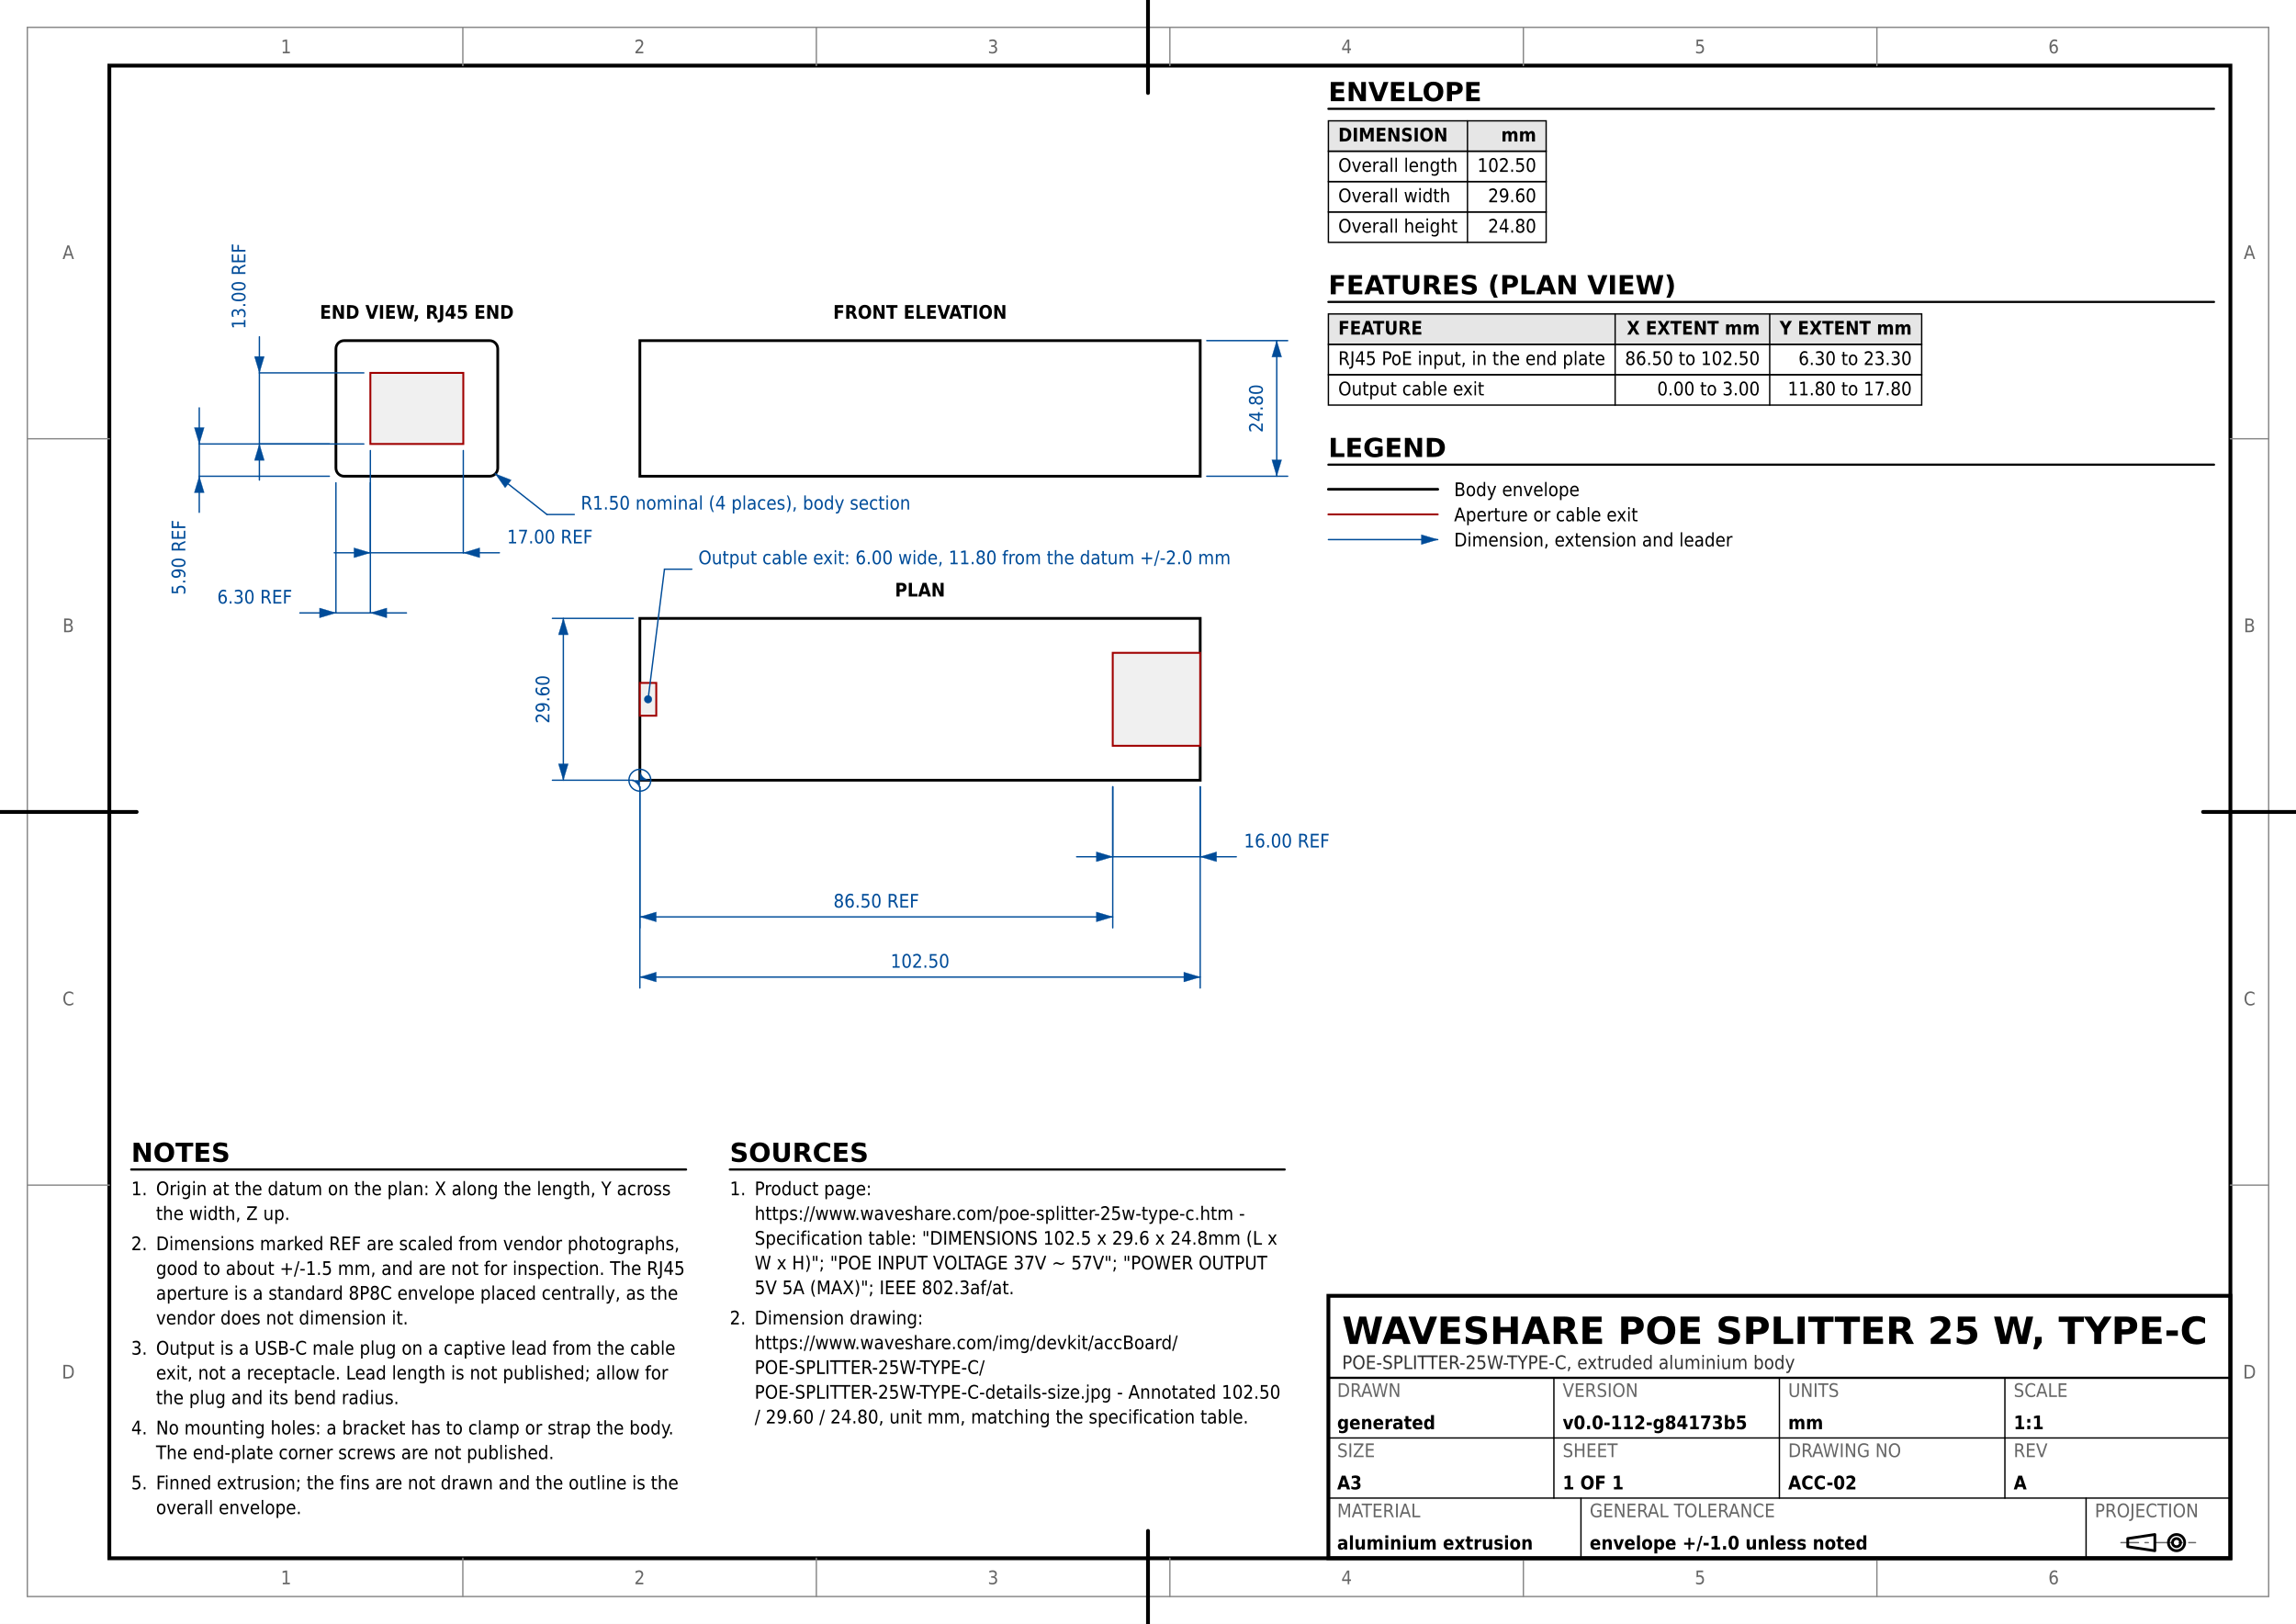
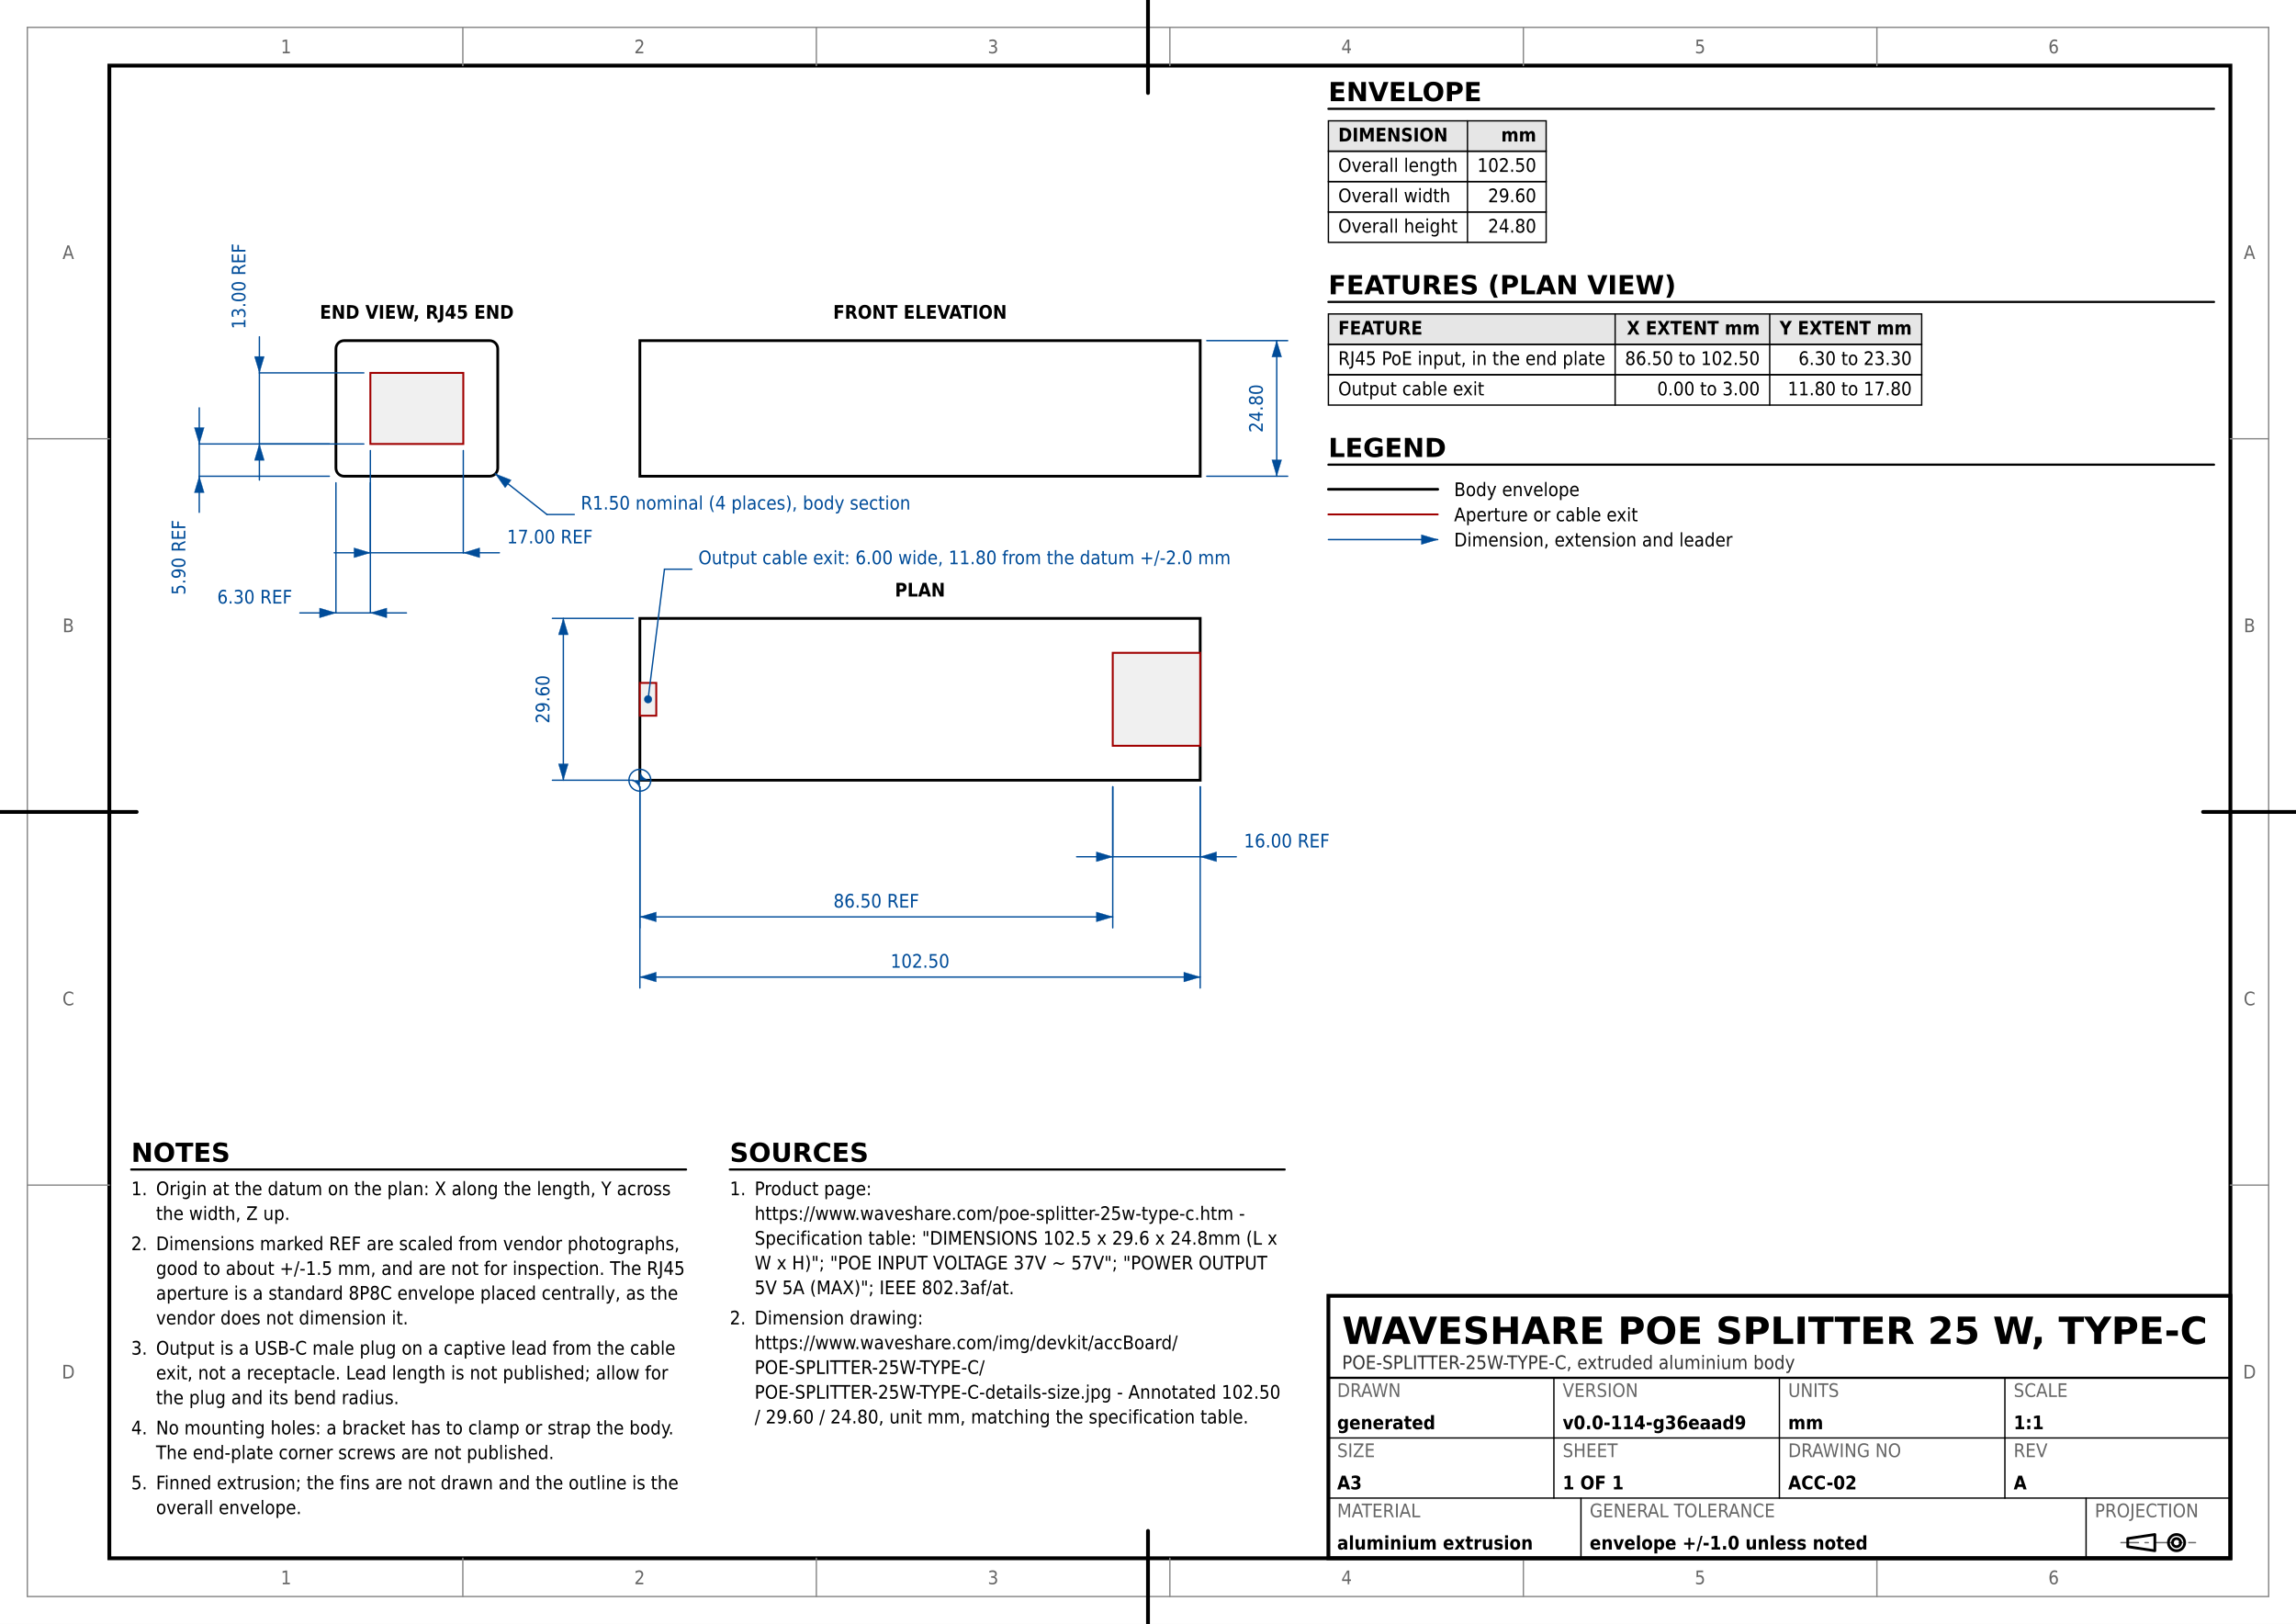
<svg xmlns="http://www.w3.org/2000/svg" version="1.1" width="420mm" height="297mm" viewBox="0 0 420 297">
  <rect width="100%" height="100%" fill="#ffffff" />
  <rect x="5" y="5" width="410" height="287" fill="none" stroke="#888888" stroke-width="0.25" />
  <rect x="20" y="12" width="388" height="273" fill="none" stroke="#000000" stroke-width="0.7" />
  <text x="52.333" y="289.75" font-family="DejaVu Sans Condensed, DejaVu Sans, Liberation Sans, sans-serif" font-size="3.429" fill="#666666" text-anchor="middle">1</text>
  <text x="52.333" y="9.75" font-family="DejaVu Sans Condensed, DejaVu Sans, Liberation Sans, sans-serif" font-size="3.429" fill="#666666" text-anchor="middle">1</text>
  <line x1="84.667" y1="292" x2="84.667" y2="285" stroke="#888888" stroke-width="0.25" stroke-linecap="round" />
  <line x1="84.667" y1="12" x2="84.667" y2="5" stroke="#888888" stroke-width="0.25" stroke-linecap="round" />
  <text x="117" y="289.75" font-family="DejaVu Sans Condensed, DejaVu Sans, Liberation Sans, sans-serif" font-size="3.429" fill="#666666" text-anchor="middle">2</text>
  <text x="117" y="9.75" font-family="DejaVu Sans Condensed, DejaVu Sans, Liberation Sans, sans-serif" font-size="3.429" fill="#666666" text-anchor="middle">2</text>
  <line x1="149.333" y1="292" x2="149.333" y2="285" stroke="#888888" stroke-width="0.25" stroke-linecap="round" />
  <line x1="149.333" y1="12" x2="149.333" y2="5" stroke="#888888" stroke-width="0.25" stroke-linecap="round" />
  <text x="181.667" y="289.75" font-family="DejaVu Sans Condensed, DejaVu Sans, Liberation Sans, sans-serif" font-size="3.429" fill="#666666" text-anchor="middle">3</text>
  <text x="181.667" y="9.75" font-family="DejaVu Sans Condensed, DejaVu Sans, Liberation Sans, sans-serif" font-size="3.429" fill="#666666" text-anchor="middle">3</text>
  <line x1="214" y1="292" x2="214" y2="285" stroke="#888888" stroke-width="0.25" stroke-linecap="round" />
  <line x1="214" y1="12" x2="214" y2="5" stroke="#888888" stroke-width="0.25" stroke-linecap="round" />
  <text x="246.333" y="289.75" font-family="DejaVu Sans Condensed, DejaVu Sans, Liberation Sans, sans-serif" font-size="3.429" fill="#666666" text-anchor="middle">4</text>
  <text x="246.333" y="9.75" font-family="DejaVu Sans Condensed, DejaVu Sans, Liberation Sans, sans-serif" font-size="3.429" fill="#666666" text-anchor="middle">4</text>
  <line x1="278.667" y1="292" x2="278.667" y2="285" stroke="#888888" stroke-width="0.25" stroke-linecap="round" />
  <line x1="278.667" y1="12" x2="278.667" y2="5" stroke="#888888" stroke-width="0.25" stroke-linecap="round" />
  <text x="311" y="289.75" font-family="DejaVu Sans Condensed, DejaVu Sans, Liberation Sans, sans-serif" font-size="3.429" fill="#666666" text-anchor="middle">5</text>
  <text x="311" y="9.75" font-family="DejaVu Sans Condensed, DejaVu Sans, Liberation Sans, sans-serif" font-size="3.429" fill="#666666" text-anchor="middle">5</text>
  <line x1="343.333" y1="292" x2="343.333" y2="285" stroke="#888888" stroke-width="0.25" stroke-linecap="round" />
  <line x1="343.333" y1="12" x2="343.333" y2="5" stroke="#888888" stroke-width="0.25" stroke-linecap="round" />
  <text x="375.667" y="289.75" font-family="DejaVu Sans Condensed, DejaVu Sans, Liberation Sans, sans-serif" font-size="3.429" fill="#666666" text-anchor="middle">6</text>
  <text x="375.667" y="9.75" font-family="DejaVu Sans Condensed, DejaVu Sans, Liberation Sans, sans-serif" font-size="3.429" fill="#666666" text-anchor="middle">6</text>
  <text x="12.5" y="252.125" font-family="DejaVu Sans Condensed, DejaVu Sans, Liberation Sans, sans-serif" font-size="3.429" fill="#666666" text-anchor="middle">D</text>
  <text x="411.5" y="252.125" font-family="DejaVu Sans Condensed, DejaVu Sans, Liberation Sans, sans-serif" font-size="3.429" fill="#666666" text-anchor="middle">D</text>
  <line x1="5" y1="216.75" x2="20" y2="216.75" stroke="#888888" stroke-width="0.25" stroke-linecap="round" />
  <line x1="408" y1="216.75" x2="415" y2="216.75" stroke="#888888" stroke-width="0.25" stroke-linecap="round" />
  <text x="12.5" y="183.875" font-family="DejaVu Sans Condensed, DejaVu Sans, Liberation Sans, sans-serif" font-size="3.429" fill="#666666" text-anchor="middle">C</text>
  <text x="411.5" y="183.875" font-family="DejaVu Sans Condensed, DejaVu Sans, Liberation Sans, sans-serif" font-size="3.429" fill="#666666" text-anchor="middle">C</text>
  <line x1="5" y1="148.5" x2="20" y2="148.5" stroke="#888888" stroke-width="0.25" stroke-linecap="round" />
  <line x1="408" y1="148.5" x2="415" y2="148.5" stroke="#888888" stroke-width="0.25" stroke-linecap="round" />
  <text x="12.5" y="115.625" font-family="DejaVu Sans Condensed, DejaVu Sans, Liberation Sans, sans-serif" font-size="3.429" fill="#666666" text-anchor="middle">B</text>
  <text x="411.5" y="115.625" font-family="DejaVu Sans Condensed, DejaVu Sans, Liberation Sans, sans-serif" font-size="3.429" fill="#666666" text-anchor="middle">B</text>
  <line x1="5" y1="80.25" x2="20" y2="80.25" stroke="#888888" stroke-width="0.25" stroke-linecap="round" />
  <line x1="408" y1="80.25" x2="415" y2="80.25" stroke="#888888" stroke-width="0.25" stroke-linecap="round" />
  <text x="12.5" y="47.375" font-family="DejaVu Sans Condensed, DejaVu Sans, Liberation Sans, sans-serif" font-size="3.429" fill="#666666" text-anchor="middle">A</text>
  <text x="411.5" y="47.375" font-family="DejaVu Sans Condensed, DejaVu Sans, Liberation Sans, sans-serif" font-size="3.429" fill="#666666" text-anchor="middle">A</text>
  <line x1="210" y1="297" x2="210" y2="280" stroke="#000000" stroke-width="0.7" stroke-linecap="round" />
  <line x1="210" y1="17" x2="210" y2="0" stroke="#000000" stroke-width="0.7" stroke-linecap="round" />
  <line x1="0" y1="148.5" x2="25" y2="148.5" stroke="#000000" stroke-width="0.7" stroke-linecap="round" />
  <line x1="403" y1="148.5" x2="420" y2="148.5" stroke="#000000" stroke-width="0.7" stroke-linecap="round" />
  <rect x="117.05" y="62.3" width="102.5" height="24.8" fill="none" stroke="#000000" stroke-width="0.5" />
  <rect x="117.05" y="113.1" width="102.5" height="29.6" fill="none" stroke="#000000" stroke-width="0.5" />
  <rect x="61.45" y="62.3" width="29.6" height="24.8" fill="none" stroke="#000000" stroke-width="0.5" rx="1.5" ry="1.5" />
  <text x="168.3" y="58.3" font-family="DejaVu Sans Condensed, DejaVu Sans, Liberation Sans, sans-serif" font-size="3.429" fill="#000000" text-anchor="middle" font-weight="bold">FRONT ELEVATION</text>
  <text x="168.3" y="109.1" font-family="DejaVu Sans Condensed, DejaVu Sans, Liberation Sans, sans-serif" font-size="3.429" fill="#000000" text-anchor="middle" font-weight="bold">PLAN</text>
  <text x="76.25" y="58.3" font-family="DejaVu Sans Condensed, DejaVu Sans, Liberation Sans, sans-serif" font-size="3.429" fill="#000000" text-anchor="middle" font-weight="bold">END VIEW, RJ45 END</text>
  <rect x="203.55" y="119.4" width="16" height="17" fill="#f0f0f0" stroke="#a00000" stroke-width="0.35" />
  <rect x="67.75" y="68.2" width="17" height="13" fill="#f0f0f0" stroke="#a00000" stroke-width="0.35" />
  <line x1="67.75" y1="82.4" x2="67.75" y2="101.1" stroke="#004c99" stroke-width="0.25" stroke-linecap="round" />
  <line x1="84.75" y1="82.4" x2="84.75" y2="101.1" stroke="#004c99" stroke-width="0.25" stroke-linecap="round" />
  <line x1="67.75" y1="101.1" x2="84.75" y2="101.1" stroke="#004c99" stroke-width="0.25" stroke-linecap="round" />
  <polygon points="67.75,101.1 64.75,100.2 64.75,102" fill="#004c99" stroke="#004c99" stroke-width="0.05" stroke-linejoin="round" />
  <polygon points="84.75,101.1 87.75,102 87.75,100.2" fill="#004c99" stroke="#004c99" stroke-width="0.05" stroke-linejoin="round" />
  <line x1="61.15" y1="101.1" x2="67.75" y2="101.1" stroke="#004c99" stroke-width="0.25" stroke-linecap="round" />
  <line x1="84.75" y1="101.1" x2="91.35" y2="101.1" stroke="#004c99" stroke-width="0.25" stroke-linecap="round" />
  <text x="92.75" y="99.391" font-family="DejaVu Sans Condensed, DejaVu Sans, Liberation Sans, sans-serif" font-size="3.429" fill="#004c99" text-anchor="start">17.00 REF</text>
  <line x1="61.45" y1="88.3" x2="61.45" y2="112.1" stroke="#004c99" stroke-width="0.25" stroke-linecap="round" />
  <line x1="67.75" y1="88.3" x2="67.75" y2="112.1" stroke="#004c99" stroke-width="0.25" stroke-linecap="round" />
  <line x1="61.45" y1="112.1" x2="67.75" y2="112.1" stroke="#004c99" stroke-width="0.25" stroke-linecap="round" />
  <polygon points="61.45,112.1 58.45,111.2 58.45,113" fill="#004c99" stroke="#004c99" stroke-width="0.05" stroke-linejoin="round" />
  <polygon points="67.75,112.1 70.75,113 70.75,111.2" fill="#004c99" stroke="#004c99" stroke-width="0.05" stroke-linejoin="round" />
  <line x1="54.85" y1="112.1" x2="61.45" y2="112.1" stroke="#004c99" stroke-width="0.25" stroke-linecap="round" />
  <line x1="67.75" y1="112.1" x2="74.35" y2="112.1" stroke="#004c99" stroke-width="0.25" stroke-linecap="round" />
  <text x="53.45" y="110.391" font-family="DejaVu Sans Condensed, DejaVu Sans, Liberation Sans, sans-serif" font-size="3.429" fill="#004c99" text-anchor="end">6.30 REF</text>
  <line x1="66.55" y1="81.2" x2="47.45" y2="81.2" stroke="#004c99" stroke-width="0.25" stroke-linecap="round" />
  <line x1="66.55" y1="68.2" x2="47.45" y2="68.2" stroke="#004c99" stroke-width="0.25" stroke-linecap="round" />
  <line x1="47.45" y1="81.2" x2="47.45" y2="68.2" stroke="#004c99" stroke-width="0.25" stroke-linecap="round" />
  <polygon points="47.45,81.2 46.55,84.2 48.35,84.2" fill="#004c99" stroke="#004c99" stroke-width="0.05" stroke-linejoin="round" />
  <polygon points="47.45,68.2 48.35,65.2 46.55,65.2" fill="#004c99" stroke="#004c99" stroke-width="0.05" stroke-linejoin="round" />
  <line x1="47.45" y1="87.8" x2="47.45" y2="81.2" stroke="#004c99" stroke-width="0.25" stroke-linecap="round" />
  <line x1="47.45" y1="68.2" x2="47.45" y2="61.6" stroke="#004c99" stroke-width="0.25" stroke-linecap="round" />
  <text x="44.895" y="60.2" font-family="DejaVu Sans Condensed, DejaVu Sans, Liberation Sans, sans-serif" font-size="3.429" fill="#004c99" text-anchor="start" transform="rotate(-90 44.8953 60.2)">13.00 REF</text>
  <line x1="60.25" y1="87.1" x2="36.45" y2="87.1" stroke="#004c99" stroke-width="0.25" stroke-linecap="round" />
  <line x1="60.25" y1="81.2" x2="36.45" y2="81.2" stroke="#004c99" stroke-width="0.25" stroke-linecap="round" />
  <line x1="36.45" y1="87.1" x2="36.45" y2="81.2" stroke="#004c99" stroke-width="0.25" stroke-linecap="round" />
  <polygon points="36.45,87.1 35.55,90.1 37.35,90.1" fill="#004c99" stroke="#004c99" stroke-width="0.05" stroke-linejoin="round" />
  <polygon points="36.45,81.2 37.35,78.2 35.55,78.2" fill="#004c99" stroke="#004c99" stroke-width="0.05" stroke-linejoin="round" />
  <line x1="36.45" y1="93.7" x2="36.45" y2="87.1" stroke="#004c99" stroke-width="0.25" stroke-linecap="round" />
  <line x1="36.45" y1="81.2" x2="36.45" y2="74.6" stroke="#004c99" stroke-width="0.25" stroke-linecap="round" />
  <text x="33.895" y="95.1" font-family="DejaVu Sans Condensed, DejaVu Sans, Liberation Sans, sans-serif" font-size="3.429" fill="#004c99" text-anchor="end" transform="rotate(-90 33.8953 95.1)">5.90 REF</text>
  <line x1="203.55" y1="143.9" x2="203.55" y2="156.7" stroke="#004c99" stroke-width="0.25" stroke-linecap="round" />
  <line x1="219.55" y1="143.9" x2="219.55" y2="156.7" stroke="#004c99" stroke-width="0.25" stroke-linecap="round" />
  <line x1="203.55" y1="156.7" x2="219.55" y2="156.7" stroke="#004c99" stroke-width="0.25" stroke-linecap="round" />
  <polygon points="203.55,156.7 200.55,155.8 200.55,157.6" fill="#004c99" stroke="#004c99" stroke-width="0.05" stroke-linejoin="round" />
  <polygon points="219.55,156.7 222.55,157.6 222.55,155.8" fill="#004c99" stroke="#004c99" stroke-width="0.05" stroke-linejoin="round" />
  <line x1="196.95" y1="156.7" x2="203.55" y2="156.7" stroke="#004c99" stroke-width="0.25" stroke-linecap="round" />
  <line x1="219.55" y1="156.7" x2="226.15" y2="156.7" stroke="#004c99" stroke-width="0.25" stroke-linecap="round" />
  <text x="227.55" y="154.991" font-family="DejaVu Sans Condensed, DejaVu Sans, Liberation Sans, sans-serif" font-size="3.429" fill="#004c99" text-anchor="start">16.00 REF</text>
  <line x1="117.05" y1="143.9" x2="117.05" y2="169.7" stroke="#004c99" stroke-width="0.25" stroke-linecap="round" />
  <line x1="203.55" y1="143.9" x2="203.55" y2="169.7" stroke="#004c99" stroke-width="0.25" stroke-linecap="round" />
  <line x1="117.05" y1="167.7" x2="203.55" y2="167.7" stroke="#004c99" stroke-width="0.25" stroke-linecap="round" />
  <polygon points="117.05,167.7 120.05,168.6 120.05,166.8" fill="#004c99" stroke="#004c99" stroke-width="0.05" stroke-linejoin="round" />
  <polygon points="203.55,167.7 200.55,166.8 200.55,168.6" fill="#004c99" stroke="#004c99" stroke-width="0.05" stroke-linejoin="round" />
  <text x="160.3" y="165.991" font-family="DejaVu Sans Condensed, DejaVu Sans, Liberation Sans, sans-serif" font-size="3.429" fill="#004c99" text-anchor="middle">86.50 REF</text>
  <rect x="117.05" y="124.9" width="3" height="6" fill="#f0f0f0" stroke="#a00000" stroke-width="0.35" />
  <circle cx="118.55" cy="127.9" r="0.7" fill="#004c99" stroke="#004c99" stroke-width="0.05" />
  <line x1="118.55" y1="127.9" x2="121.55" y2="104.1" stroke="#004c99" stroke-width="0.25" stroke-linecap="round" />
  <line x1="121.55" y1="104.1" x2="126.55" y2="104.1" stroke="#004c99" stroke-width="0.25" stroke-linecap="round" />
  <text x="127.75" y="103.2" font-family="DejaVu Sans Condensed, DejaVu Sans, Liberation Sans, sans-serif" font-size="3.429" fill="#004c99" text-anchor="start">Output cable exit: 6.00 wide, 11.80 from the datum +/-2.0 mm</text>
  <line x1="117.05" y1="143.9" x2="117.05" y2="180.7" stroke="#004c99" stroke-width="0.25" stroke-linecap="round" />
  <line x1="219.55" y1="143.9" x2="219.55" y2="180.7" stroke="#004c99" stroke-width="0.25" stroke-linecap="round" />
  <line x1="117.05" y1="178.7" x2="219.55" y2="178.7" stroke="#004c99" stroke-width="0.25" stroke-linecap="round" />
  <polygon points="117.05,178.7 120.05,179.6 120.05,177.8" fill="#004c99" stroke="#004c99" stroke-width="0.05" stroke-linejoin="round" />
  <polygon points="219.55,178.7 216.55,177.8 216.55,179.6" fill="#004c99" stroke="#004c99" stroke-width="0.05" stroke-linejoin="round" />
  <text x="168.3" y="176.991" font-family="DejaVu Sans Condensed, DejaVu Sans, Liberation Sans, sans-serif" font-size="3.429" fill="#004c99" text-anchor="middle">102.50</text>
  <line x1="115.85" y1="142.7" x2="101.05" y2="142.7" stroke="#004c99" stroke-width="0.25" stroke-linecap="round" />
  <line x1="115.85" y1="113.1" x2="101.05" y2="113.1" stroke="#004c99" stroke-width="0.25" stroke-linecap="round" />
  <line x1="103.05" y1="142.7" x2="103.05" y2="113.1" stroke="#004c99" stroke-width="0.25" stroke-linecap="round" />
  <polygon points="103.05,142.7 103.95,139.7 102.15,139.7" fill="#004c99" stroke="#004c99" stroke-width="0.05" stroke-linejoin="round" />
  <polygon points="103.05,113.1 102.15,116.1 103.95,116.1" fill="#004c99" stroke="#004c99" stroke-width="0.05" stroke-linejoin="round" />
  <text x="100.495" y="127.9" font-family="DejaVu Sans Condensed, DejaVu Sans, Liberation Sans, sans-serif" font-size="3.429" fill="#004c99" text-anchor="middle" transform="rotate(-90 100.4953 127.9)">29.60</text>
  <line x1="220.75" y1="87.1" x2="235.55" y2="87.1" stroke="#004c99" stroke-width="0.25" stroke-linecap="round" />
  <line x1="220.75" y1="62.3" x2="235.55" y2="62.3" stroke="#004c99" stroke-width="0.25" stroke-linecap="round" />
  <line x1="233.55" y1="87.1" x2="233.55" y2="62.3" stroke="#004c99" stroke-width="0.25" stroke-linecap="round" />
  <polygon points="233.55,87.1 234.45,84.1 232.65,84.1" fill="#004c99" stroke="#004c99" stroke-width="0.05" stroke-linejoin="round" />
  <polygon points="233.55,62.3 232.65,65.3 234.45,65.3" fill="#004c99" stroke="#004c99" stroke-width="0.05" stroke-linejoin="round" />
  <text x="230.995" y="74.7" font-family="DejaVu Sans Condensed, DejaVu Sans, Liberation Sans, sans-serif" font-size="3.429" fill="#004c99" text-anchor="middle" transform="rotate(-90 230.9953 74.7)">24.80</text>
  <polygon points="90.6,86.65 92.399,89.214 93.513,87.8" fill="#004c99" stroke="#004c99" stroke-width="0.05" stroke-linejoin="round" />
  <line x1="90.6" y1="86.65" x2="100.05" y2="94.1" stroke="#004c99" stroke-width="0.25" stroke-linecap="round" />
  <line x1="100.05" y1="94.1" x2="105.05" y2="94.1" stroke="#004c99" stroke-width="0.25" stroke-linecap="round" />
  <text x="106.25" y="93.2" font-family="DejaVu Sans Condensed, DejaVu Sans, Liberation Sans, sans-serif" font-size="3.429" fill="#004c99" text-anchor="start">R1.50 nominal (4 places), body section</text>
  <circle cx="117.05" cy="142.7" r="2" fill="none" stroke="#004c99" stroke-width="0.25" />
  <path d="M 117.05 142.7 L 119.05 142.7 A 2.0 2.0 0 0 1 117.05 140.7 Z" fill="#004c99" stroke="#004c99" stroke-width="0.05" stroke-linejoin="round" stroke-linecap="round" />
  <path d="M 117.05 142.7 L 115.05 142.7 A 2.0 2.0 0 0 1 117.05 144.7 Z" fill="#004c99" stroke="#004c99" stroke-width="0.05" stroke-linejoin="round" stroke-linecap="round" />
  <text x="243" y="18.5" font-family="DejaVu Sans, Liberation Sans, sans-serif" font-size="4.801" fill="#000000" text-anchor="start" font-weight="bold">ENVELOPE</text>
  <line x1="243" y1="19.9" x2="405" y2="19.9" stroke="#000000" stroke-width="0.4" stroke-linecap="round" />
  <rect x="243" y="22.1" width="39.833" height="5.556" fill="#e6e6e6" stroke="#000000" stroke-width="0.25" />
  <text x="244.8" y="25.878" font-family="DejaVu Sans Condensed, DejaVu Sans, Liberation Sans, sans-serif" font-size="3.429" fill="#000000" text-anchor="start" font-weight="bold">DIMENSION</text>
  <text x="281.033" y="25.878" font-family="DejaVu Sans Condensed, DejaVu Sans, Liberation Sans, sans-serif" font-size="3.429" fill="#000000" text-anchor="end" font-weight="bold">mm</text>
  <rect x="243" y="27.656" width="39.833" height="5.556" fill="none" stroke="#000000" stroke-width="0.25" />
  <text x="244.8" y="31.433" font-family="DejaVu Sans Condensed, DejaVu Sans, Liberation Sans, sans-serif" font-size="3.429" fill="#000000" text-anchor="start">Overall length</text>
  <text x="281.033" y="31.433" font-family="DejaVu Sans Condensed, DejaVu Sans, Liberation Sans, sans-serif" font-size="3.429" fill="#000000" text-anchor="end">102.50</text>
  <rect x="243" y="33.211" width="39.833" height="5.556" fill="none" stroke="#000000" stroke-width="0.25" />
  <text x="244.8" y="36.989" font-family="DejaVu Sans Condensed, DejaVu Sans, Liberation Sans, sans-serif" font-size="3.429" fill="#000000" text-anchor="start">Overall width</text>
  <text x="281.033" y="36.989" font-family="DejaVu Sans Condensed, DejaVu Sans, Liberation Sans, sans-serif" font-size="3.429" fill="#000000" text-anchor="end">29.60</text>
  <rect x="243" y="38.767" width="39.833" height="5.556" fill="none" stroke="#000000" stroke-width="0.25" />
  <text x="244.8" y="42.544" font-family="DejaVu Sans Condensed, DejaVu Sans, Liberation Sans, sans-serif" font-size="3.429" fill="#000000" text-anchor="start">Overall height</text>
  <text x="281.033" y="42.544" font-family="DejaVu Sans Condensed, DejaVu Sans, Liberation Sans, sans-serif" font-size="3.429" fill="#000000" text-anchor="end">24.80</text>
  <line x1="268.441" y1="22.1" x2="268.441" y2="44.322" stroke="#000000" stroke-width="0.25" stroke-linecap="round" />
  <text x="243" y="53.822" font-family="DejaVu Sans, Liberation Sans, sans-serif" font-size="4.801" fill="#000000" text-anchor="start" font-weight="bold">FEATURES (PLAN VIEW)</text>
  <line x1="243" y1="55.222" x2="405" y2="55.222" stroke="#000000" stroke-width="0.4" stroke-linecap="round" />
  <rect x="243" y="57.422" width="108.528" height="5.556" fill="#e6e6e6" stroke="#000000" stroke-width="0.25" />
  <text x="244.8" y="61.2" font-family="DejaVu Sans Condensed, DejaVu Sans, Liberation Sans, sans-serif" font-size="3.429" fill="#000000" text-anchor="start" font-weight="bold">FEATURE</text>
  <text x="321.929" y="61.2" font-family="DejaVu Sans Condensed, DejaVu Sans, Liberation Sans, sans-serif" font-size="3.429" fill="#000000" text-anchor="end" font-weight="bold">X EXTENT mm</text>
  <text x="349.728" y="61.2" font-family="DejaVu Sans Condensed, DejaVu Sans, Liberation Sans, sans-serif" font-size="3.429" fill="#000000" text-anchor="end" font-weight="bold">Y EXTENT mm</text>
  <rect x="243" y="62.978" width="108.528" height="5.556" fill="none" stroke="#000000" stroke-width="0.25" />
  <text x="244.8" y="66.756" font-family="DejaVu Sans Condensed, DejaVu Sans, Liberation Sans, sans-serif" font-size="3.429" fill="#000000" text-anchor="start">RJ45 PoE input, in the end plate</text>
  <text x="321.929" y="66.756" font-family="DejaVu Sans Condensed, DejaVu Sans, Liberation Sans, sans-serif" font-size="3.429" fill="#000000" text-anchor="end">86.50 to 102.50</text>
  <text x="349.728" y="66.756" font-family="DejaVu Sans Condensed, DejaVu Sans, Liberation Sans, sans-serif" font-size="3.429" fill="#000000" text-anchor="end">6.30 to 23.30</text>
  <rect x="243" y="68.533" width="108.528" height="5.556" fill="none" stroke="#000000" stroke-width="0.25" />
  <text x="244.8" y="72.311" font-family="DejaVu Sans Condensed, DejaVu Sans, Liberation Sans, sans-serif" font-size="3.429" fill="#000000" text-anchor="start">Output cable exit</text>
  <text x="321.929" y="72.311" font-family="DejaVu Sans Condensed, DejaVu Sans, Liberation Sans, sans-serif" font-size="3.429" fill="#000000" text-anchor="end">0.00 to 3.00</text>
  <text x="349.728" y="72.311" font-family="DejaVu Sans Condensed, DejaVu Sans, Liberation Sans, sans-serif" font-size="3.429" fill="#000000" text-anchor="end">11.80 to 17.80</text>
  <line x1="295.452" y1="57.422" x2="295.452" y2="74.089" stroke="#000000" stroke-width="0.25" stroke-linecap="round" />
  <line x1="323.729" y1="57.422" x2="323.729" y2="74.089" stroke="#000000" stroke-width="0.25" stroke-linecap="round" />
  <text x="243" y="83.589" font-family="DejaVu Sans, Liberation Sans, sans-serif" font-size="4.801" fill="#000000" text-anchor="start" font-weight="bold">LEGEND</text>
  <line x1="243" y1="84.989" x2="405" y2="84.989" stroke="#000000" stroke-width="0.4" stroke-linecap="round" />
  <line x1="243" y1="89.489" x2="263" y2="89.489" stroke="#000000" stroke-width="0.5" stroke-linecap="round" />
  <text x="266" y="90.739" font-family="DejaVu Sans Condensed, DejaVu Sans, Liberation Sans, sans-serif" font-size="3.429" fill="#000000" text-anchor="start">Body envelope</text>
  <line x1="243" y1="94.089" x2="263" y2="94.089" stroke="#a00000" stroke-width="0.35" stroke-linecap="round" />
  <text x="266" y="95.339" font-family="DejaVu Sans Condensed, DejaVu Sans, Liberation Sans, sans-serif" font-size="3.429" fill="#000000" text-anchor="start">Aperture or cable exit</text>
  <line x1="243" y1="98.689" x2="263" y2="98.689" stroke="#004c99" stroke-width="0.25" stroke-linecap="round" />
  <polygon points="263,98.689 260,97.789 260,99.589" fill="#004c99" stroke="#004c99" stroke-width="0.05" stroke-linejoin="round" />
  <text x="266" y="99.939" font-family="DejaVu Sans Condensed, DejaVu Sans, Liberation Sans, sans-serif" font-size="3.429" fill="#000000" text-anchor="start">Dimension, extension and leader</text>
  <text x="24" y="212.5" font-family="DejaVu Sans, Liberation Sans, sans-serif" font-size="4.801" fill="#000000" text-anchor="start" font-weight="bold">NOTES</text>
  <line x1="24" y1="213.9" x2="125.5" y2="213.9" stroke="#000000" stroke-width="0.4" stroke-linecap="round" />
  <text x="24" y="218.6" font-family="DejaVu Sans Condensed, DejaVu Sans, Liberation Sans, sans-serif" font-size="3.429" fill="#000000" text-anchor="start">1.</text>
  <text x="28.542" y="218.6" font-family="DejaVu Sans Condensed, DejaVu Sans, Liberation Sans, sans-serif" font-size="3.429" fill="#000000" text-anchor="start">Origin at the datum on the plan: X along the length, Y across</text>
  <text x="28.542" y="223.127" font-family="DejaVu Sans Condensed, DejaVu Sans, Liberation Sans, sans-serif" font-size="3.429" fill="#000000" text-anchor="start">the width, Z up.</text>
  <text x="24" y="228.654" font-family="DejaVu Sans Condensed, DejaVu Sans, Liberation Sans, sans-serif" font-size="3.429" fill="#000000" text-anchor="start">2.</text>
  <text x="28.542" y="228.654" font-family="DejaVu Sans Condensed, DejaVu Sans, Liberation Sans, sans-serif" font-size="3.429" fill="#000000" text-anchor="start">Dimensions marked REF are scaled from vendor photographs,</text>
  <text x="28.542" y="233.18" font-family="DejaVu Sans Condensed, DejaVu Sans, Liberation Sans, sans-serif" font-size="3.429" fill="#000000" text-anchor="start">good to about +/-1.5 mm, and are not for inspection. The RJ45</text>
  <text x="28.542" y="237.707" font-family="DejaVu Sans Condensed, DejaVu Sans, Liberation Sans, sans-serif" font-size="3.429" fill="#000000" text-anchor="start">aperture is a standard 8P8C envelope placed centrally, as the</text>
  <text x="28.542" y="242.234" font-family="DejaVu Sans Condensed, DejaVu Sans, Liberation Sans, sans-serif" font-size="3.429" fill="#000000" text-anchor="start">vendor does not dimension it.</text>
  <text x="24" y="247.761" font-family="DejaVu Sans Condensed, DejaVu Sans, Liberation Sans, sans-serif" font-size="3.429" fill="#000000" text-anchor="start">3.</text>
  <text x="28.542" y="247.761" font-family="DejaVu Sans Condensed, DejaVu Sans, Liberation Sans, sans-serif" font-size="3.429" fill="#000000" text-anchor="start">Output is a USB-C male plug on a captive lead from the cable</text>
  <text x="28.542" y="252.287" font-family="DejaVu Sans Condensed, DejaVu Sans, Liberation Sans, sans-serif" font-size="3.429" fill="#000000" text-anchor="start">exit, not a receptacle. Lead length is not published; allow for</text>
  <text x="28.542" y="256.814" font-family="DejaVu Sans Condensed, DejaVu Sans, Liberation Sans, sans-serif" font-size="3.429" fill="#000000" text-anchor="start">the plug and its bend radius.</text>
  <text x="24" y="262.341" font-family="DejaVu Sans Condensed, DejaVu Sans, Liberation Sans, sans-serif" font-size="3.429" fill="#000000" text-anchor="start">4.</text>
  <text x="28.542" y="262.341" font-family="DejaVu Sans Condensed, DejaVu Sans, Liberation Sans, sans-serif" font-size="3.429" fill="#000000" text-anchor="start">No mounting holes: a bracket has to clamp or strap the body.</text>
  <text x="28.542" y="266.868" font-family="DejaVu Sans Condensed, DejaVu Sans, Liberation Sans, sans-serif" font-size="3.429" fill="#000000" text-anchor="start">The end-plate corner screws are not published.</text>
  <text x="24" y="272.394" font-family="DejaVu Sans Condensed, DejaVu Sans, Liberation Sans, sans-serif" font-size="3.429" fill="#000000" text-anchor="start">5.</text>
  <text x="28.542" y="272.394" font-family="DejaVu Sans Condensed, DejaVu Sans, Liberation Sans, sans-serif" font-size="3.429" fill="#000000" text-anchor="start">Finned extrusion; the fins are not drawn and the outline is the</text>
  <text x="28.542" y="276.921" font-family="DejaVu Sans Condensed, DejaVu Sans, Liberation Sans, sans-serif" font-size="3.429" fill="#000000" text-anchor="start">overall envelope.</text>
  <text x="133.5" y="212.5" font-family="DejaVu Sans, Liberation Sans, sans-serif" font-size="4.801" fill="#000000" text-anchor="start" font-weight="bold">SOURCES</text>
  <line x1="133.5" y1="213.9" x2="235" y2="213.9" stroke="#000000" stroke-width="0.4" stroke-linecap="round" />
  <text x="133.5" y="218.6" font-family="DejaVu Sans Condensed, DejaVu Sans, Liberation Sans, sans-serif" font-size="3.429" fill="#000000" text-anchor="start">1.</text>
  <text x="138.042" y="218.6" font-family="DejaVu Sans Condensed, DejaVu Sans, Liberation Sans, sans-serif" font-size="3.429" fill="#000000" text-anchor="start">Product page:</text>
  <text x="138.042" y="223.127" font-family="DejaVu Sans Condensed, DejaVu Sans, Liberation Sans, sans-serif" font-size="3.429" fill="#000000" text-anchor="start">https://www.waveshare.com/poe-splitter-25w-type-c.htm -</text>
  <text x="138.042" y="227.654" font-family="DejaVu Sans Condensed, DejaVu Sans, Liberation Sans, sans-serif" font-size="3.429" fill="#000000" text-anchor="start">Specification table: "DIMENSIONS 102.5 x 29.6 x 24.8mm (L x</text>
  <text x="138.042" y="232.18" font-family="DejaVu Sans Condensed, DejaVu Sans, Liberation Sans, sans-serif" font-size="3.429" fill="#000000" text-anchor="start">W x H)"; "POE INPUT VOLTAGE 37V ~ 57V"; "POWER OUTPUT</text>
  <text x="138.042" y="236.707" font-family="DejaVu Sans Condensed, DejaVu Sans, Liberation Sans, sans-serif" font-size="3.429" fill="#000000" text-anchor="start">5V 5A (MAX)"; IEEE 802.3af/at.</text>
  <text x="133.5" y="242.234" font-family="DejaVu Sans Condensed, DejaVu Sans, Liberation Sans, sans-serif" font-size="3.429" fill="#000000" text-anchor="start">2.</text>
  <text x="138.042" y="242.234" font-family="DejaVu Sans Condensed, DejaVu Sans, Liberation Sans, sans-serif" font-size="3.429" fill="#000000" text-anchor="start">Dimension drawing:</text>
  <text x="138.042" y="246.761" font-family="DejaVu Sans Condensed, DejaVu Sans, Liberation Sans, sans-serif" font-size="3.429" fill="#000000" text-anchor="start">https://www.waveshare.com/img/devkit/accBoard/</text>
  <text x="138.042" y="251.287" font-family="DejaVu Sans Condensed, DejaVu Sans, Liberation Sans, sans-serif" font-size="3.429" fill="#000000" text-anchor="start">POE-SPLITTER-25W-TYPE-C/</text>
  <text x="138.042" y="255.814" font-family="DejaVu Sans Condensed, DejaVu Sans, Liberation Sans, sans-serif" font-size="3.429" fill="#000000" text-anchor="start">POE-SPLITTER-25W-TYPE-C-details-size.jpg - Annotated 102.50</text>
  <text x="138.042" y="260.341" font-family="DejaVu Sans Condensed, DejaVu Sans, Liberation Sans, sans-serif" font-size="3.429" fill="#000000" text-anchor="start">/ 29.60 / 24.80, unit mm, matching the specification table.</text>
  <rect x="243" y="237" width="165" height="48" fill="none" stroke="#000000" stroke-width="0.7" />
  <line x1="243" y1="252" x2="408" y2="252" stroke="#000000" stroke-width="0.4" stroke-linecap="round" />
  <text x="245.5" y="245.8" font-family="DejaVu Sans, Liberation Sans, sans-serif" font-size="6.859" fill="#000000" text-anchor="start" font-weight="bold">WAVESHARE POE SPLITTER 25 W, TYPE-C</text>
  <text x="245.5" y="250.4" font-family="DejaVu Sans Condensed, DejaVu Sans, Liberation Sans, sans-serif" font-size="3.429" fill="#333333" text-anchor="start">POE-SPLITTER-25W-TYPE-C, extruded aluminium body</text>
  <text x="244.6" y="255.5" font-family="DejaVu Sans Condensed, DejaVu Sans, Liberation Sans, sans-serif" font-size="3.429" fill="#666666" text-anchor="start">DRAWN</text>
  <text x="244.6" y="261.4" font-family="DejaVu Sans Condensed, DejaVu Sans, Liberation Sans, sans-serif" font-size="3.429" fill="#000000" text-anchor="start" font-weight="bold">generated</text>
  <line x1="284.25" y1="263" x2="284.25" y2="252" stroke="#000000" stroke-width="0.25" stroke-linecap="round" />
  <text x="285.85" y="255.5" font-family="DejaVu Sans Condensed, DejaVu Sans, Liberation Sans, sans-serif" font-size="3.429" fill="#666666" text-anchor="start">VERSION</text>
-   <text x="285.85" y="261.4" font-family="DejaVu Sans Condensed, DejaVu Sans, Liberation Sans, sans-serif" font-size="3.429" fill="#000000" text-anchor="start" font-weight="bold">v0.0-112-g84173b5</text>
+   <text x="285.85" y="261.4" font-family="DejaVu Sans Condensed, DejaVu Sans, Liberation Sans, sans-serif" font-size="3.429" fill="#000000" text-anchor="start" font-weight="bold">v0.0-114-g36eaad9</text>
  <line x1="325.5" y1="263" x2="325.5" y2="252" stroke="#000000" stroke-width="0.25" stroke-linecap="round" />
  <text x="327.1" y="255.5" font-family="DejaVu Sans Condensed, DejaVu Sans, Liberation Sans, sans-serif" font-size="3.429" fill="#666666" text-anchor="start">UNITS</text>
  <text x="327.1" y="261.4" font-family="DejaVu Sans Condensed, DejaVu Sans, Liberation Sans, sans-serif" font-size="3.429" fill="#000000" text-anchor="start" font-weight="bold">mm</text>
  <line x1="366.75" y1="263" x2="366.75" y2="252" stroke="#000000" stroke-width="0.25" stroke-linecap="round" />
  <text x="368.35" y="255.5" font-family="DejaVu Sans Condensed, DejaVu Sans, Liberation Sans, sans-serif" font-size="3.429" fill="#666666" text-anchor="start">SCALE</text>
  <text x="368.35" y="261.4" font-family="DejaVu Sans Condensed, DejaVu Sans, Liberation Sans, sans-serif" font-size="3.429" fill="#000000" text-anchor="start" font-weight="bold">1:1</text>
  <line x1="243" y1="263" x2="284.25" y2="263" stroke="#000000" stroke-width="0.25" stroke-linecap="round" />
  <text x="244.6" y="266.5" font-family="DejaVu Sans Condensed, DejaVu Sans, Liberation Sans, sans-serif" font-size="3.429" fill="#666666" text-anchor="start">SIZE</text>
  <text x="244.6" y="272.4" font-family="DejaVu Sans Condensed, DejaVu Sans, Liberation Sans, sans-serif" font-size="3.429" fill="#000000" text-anchor="start" font-weight="bold">A3</text>
  <line x1="284.25" y1="274" x2="284.25" y2="263" stroke="#000000" stroke-width="0.25" stroke-linecap="round" />
  <line x1="284.25" y1="263" x2="325.5" y2="263" stroke="#000000" stroke-width="0.25" stroke-linecap="round" />
  <text x="285.85" y="266.5" font-family="DejaVu Sans Condensed, DejaVu Sans, Liberation Sans, sans-serif" font-size="3.429" fill="#666666" text-anchor="start">SHEET</text>
  <text x="285.85" y="272.4" font-family="DejaVu Sans Condensed, DejaVu Sans, Liberation Sans, sans-serif" font-size="3.429" fill="#000000" text-anchor="start" font-weight="bold">1 OF 1</text>
  <line x1="325.5" y1="274" x2="325.5" y2="263" stroke="#000000" stroke-width="0.25" stroke-linecap="round" />
  <line x1="325.5" y1="263" x2="366.75" y2="263" stroke="#000000" stroke-width="0.25" stroke-linecap="round" />
  <text x="327.1" y="266.5" font-family="DejaVu Sans Condensed, DejaVu Sans, Liberation Sans, sans-serif" font-size="3.429" fill="#666666" text-anchor="start">DRAWING NO</text>
  <text x="327.1" y="272.4" font-family="DejaVu Sans Condensed, DejaVu Sans, Liberation Sans, sans-serif" font-size="3.429" fill="#000000" text-anchor="start" font-weight="bold">ACC-02</text>
  <line x1="366.75" y1="274" x2="366.75" y2="263" stroke="#000000" stroke-width="0.25" stroke-linecap="round" />
  <line x1="366.75" y1="263" x2="408" y2="263" stroke="#000000" stroke-width="0.25" stroke-linecap="round" />
  <text x="368.35" y="266.5" font-family="DejaVu Sans Condensed, DejaVu Sans, Liberation Sans, sans-serif" font-size="3.429" fill="#666666" text-anchor="start">REV</text>
  <text x="368.35" y="272.4" font-family="DejaVu Sans Condensed, DejaVu Sans, Liberation Sans, sans-serif" font-size="3.429" fill="#000000" text-anchor="start" font-weight="bold">A</text>
  <line x1="243" y1="274" x2="408" y2="274" stroke="#000000" stroke-width="0.25" stroke-linecap="round" />
  <text x="244.6" y="277.5" font-family="DejaVu Sans Condensed, DejaVu Sans, Liberation Sans, sans-serif" font-size="3.429" fill="#666666" text-anchor="start">MATERIAL</text>
  <text x="244.6" y="283.4" font-family="DejaVu Sans Condensed, DejaVu Sans, Liberation Sans, sans-serif" font-size="3.429" fill="#000000" text-anchor="start" font-weight="bold">aluminium extrusion</text>
  <line x1="289.2" y1="285" x2="289.2" y2="274" stroke="#000000" stroke-width="0.25" stroke-linecap="round" />
  <text x="290.8" y="277.5" font-family="DejaVu Sans Condensed, DejaVu Sans, Liberation Sans, sans-serif" font-size="3.429" fill="#666666" text-anchor="start">GENERAL TOLERANCE</text>
  <text x="290.8" y="283.4" font-family="DejaVu Sans Condensed, DejaVu Sans, Liberation Sans, sans-serif" font-size="3.429" fill="#000000" text-anchor="start" font-weight="bold">envelope +/-1.0 unless noted</text>
  <line x1="381.6" y1="285" x2="381.6" y2="274" stroke="#000000" stroke-width="0.25" stroke-linecap="round" />
  <text x="383.2" y="277.5" font-family="DejaVu Sans Condensed, DejaVu Sans, Liberation Sans, sans-serif" font-size="3.429" fill="#666666" text-anchor="start">PROJECTION</text>
  <line x1="387.98" y1="282.14" x2="401.62" y2="282.14" stroke="#666666" stroke-width="0.25" stroke-linecap="round" stroke-dasharray="3.2,1.2,0.6,1.2" />
  <polygon points="389.22,281.396 394.18,280.652 394.18,283.628 389.22,282.884" fill="none" stroke="#000000" stroke-width="0.5" stroke-linejoin="round" />
  <circle cx="398.148" cy="282.14" r="1.488" fill="none" stroke="#000000" stroke-width="0.5" />
  <circle cx="398.148" cy="282.14" r="0.744" fill="none" stroke="#000000" stroke-width="0.5" />
</svg>
